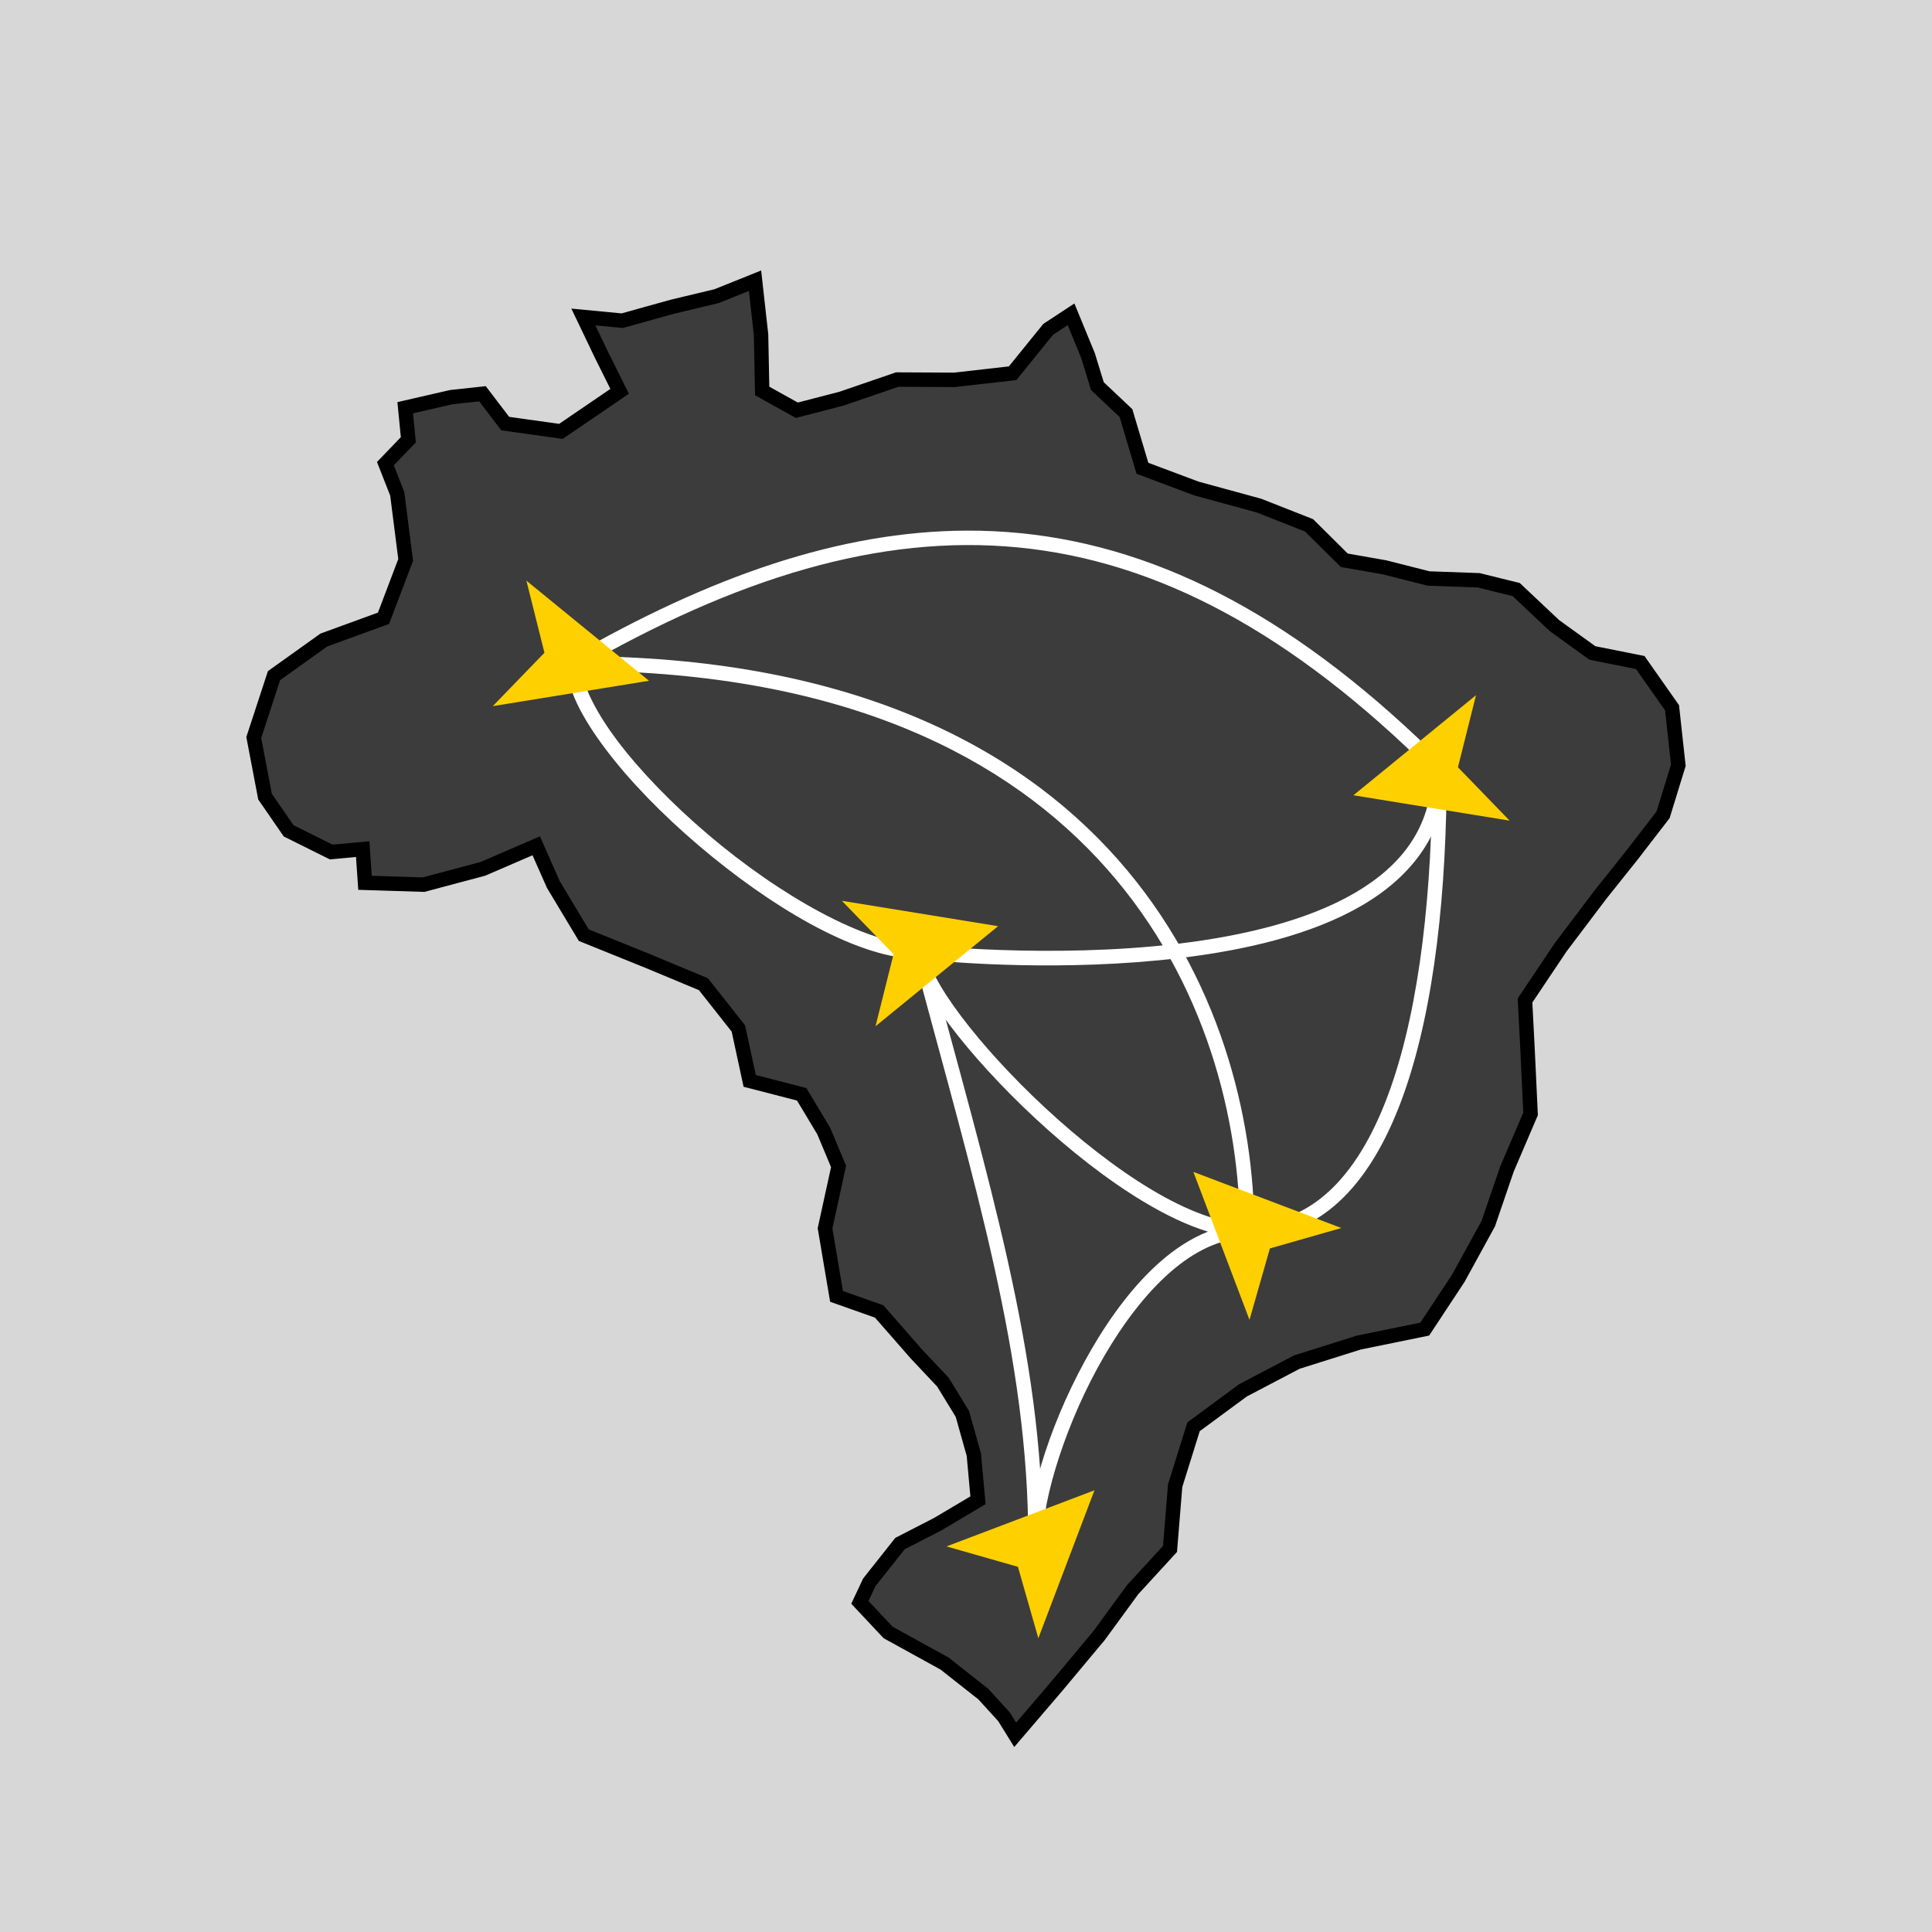
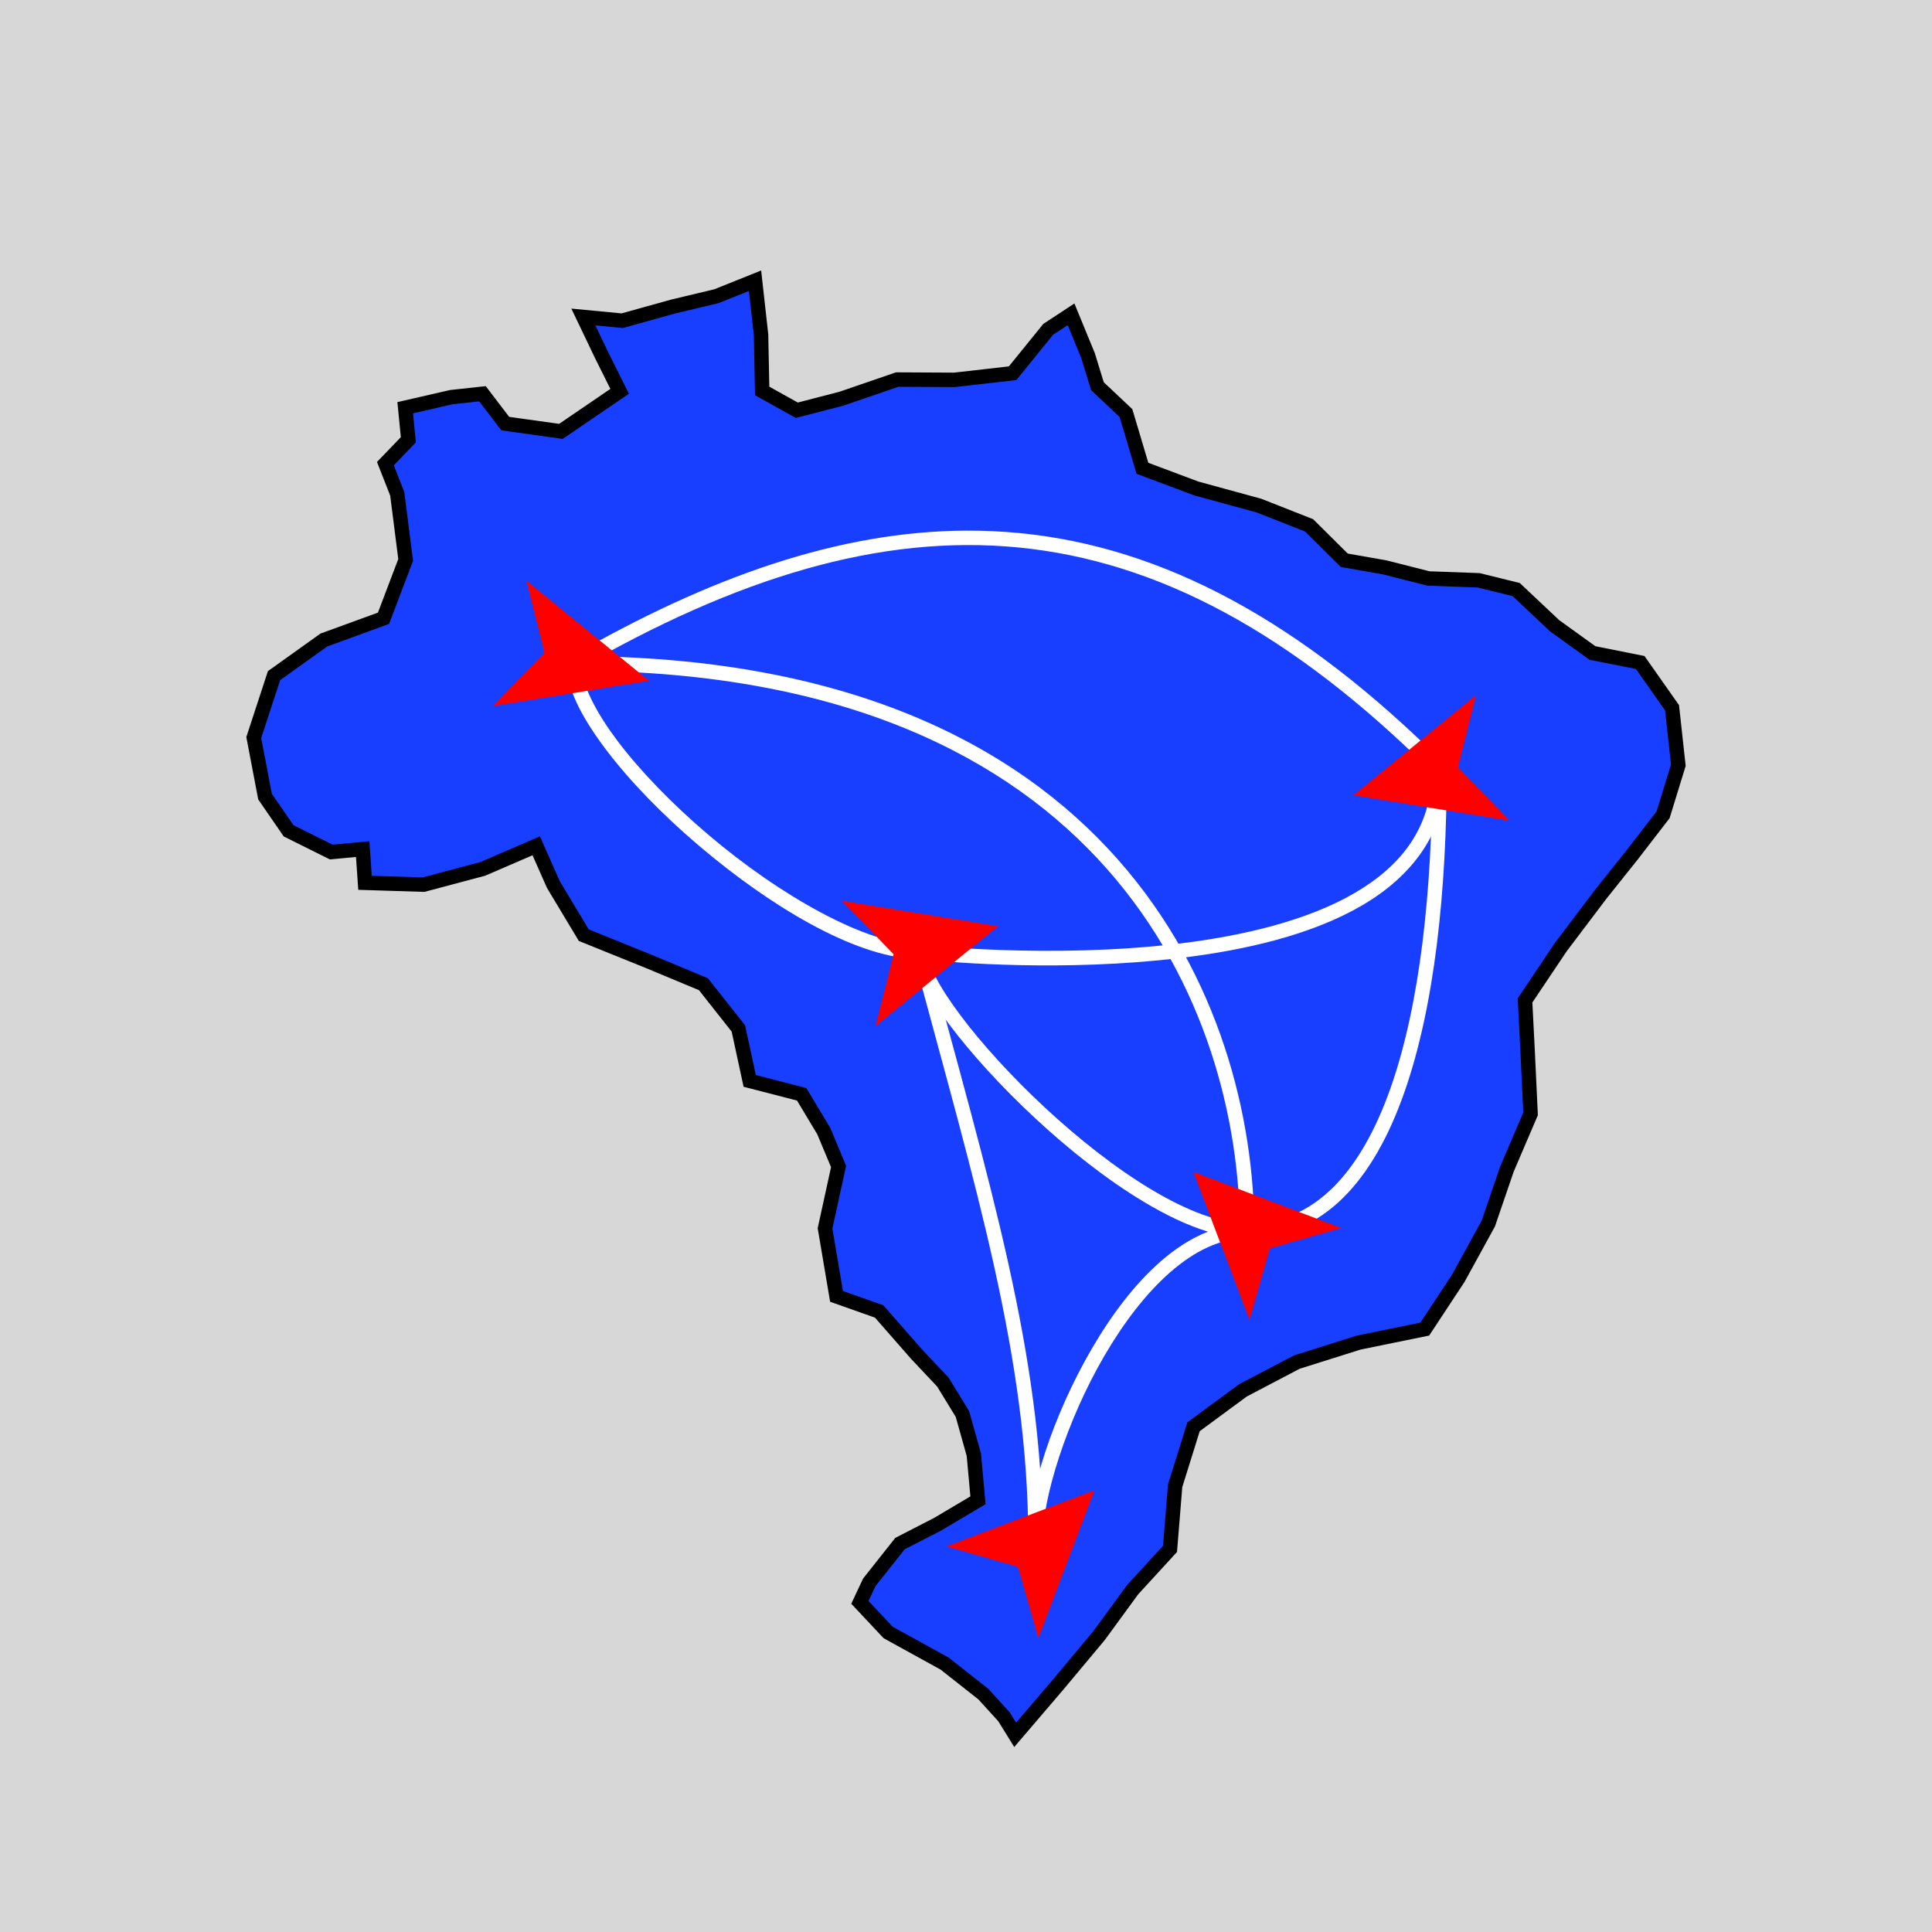
<svg xmlns="http://www.w3.org/2000/svg" width="1000" height="1000" viewBox="0 0 1000 1000" version="1.1" id="svg1">
  <defs id="defs1">
    </defs>
  <g id="layer1" style="display:inline">
    <rect style="display:inline;fill:#d7d7d7;stroke-width:9.947;stroke-linecap:square;stroke-miterlimit:3" id="rect1-6-3" width="1000" height="1000" x="0" y="0" />
  </g>
-   <path d="m 445.071,829.379 14.613,15.572 29.21,16.091 20.075,15.816 10.723,11.783 5.762,9.304 21.912,-25.617 21.507,-25.749 17.371,-23.763 19.352,-21.1 2.659,-32.706 9.523,-30.512 25.566,-18.843 27.916,-14.649 32.012,-10.084 34.192,-6.993 17.372,-26.335 15.513,-28.299 9.638,-28.169 12.24,-28.597 -1.551,-32.846 -1.323,-25.85 18.453,-27.536 20.484,-27.113 16.426,-20.58 16.095,-20.869 7.892,-25.649 -3.251,-29.737 -16.47,-23.436 -24.751,-4.932 -19.593,-14.12 -19.862,-18.701 -19.444,-4.802 -25.942,-0.934 -22.665,-5.751 -20.93,-3.674 -18.23,-18.084 -25.925,-10.213 -32.417,-8.861 -27.903,-10.461 -8.522,-28.569 -14.782,-13.938 -4.859,-15.827 -8.783,-21.358 -11.829,7.771 -18.42,22.726 -30.127,3.424 -29.607,-0.155 -28.914,9.931 -23.041,5.957 -17.934,-9.983 -0.582,-29.084 -3.117,-27.976 -19.895,7.99 -22.787,5.448 -26.065,7.255 -20.113,-1.921 9.431,19.711 9.351,18.77 -30.402,20.731 -28.822,-4.034 -11.772,-15.438 -16.131,1.751 -23.867,5.482 1.627,16.591 -11.877,12.341 6.13,15.62 4.355,34.225 -11.456,30.187 -30.868,11.253 -25.8,18.44 -10.495,32.041 5.829,30.579 12.211,17.71 22.056,10.974 16.285,-1.51 1.201,17.446 30.287,0.954 30.651,-8.156 27.684,-11.953 8.878,20.068 15.73,26.185 33.415,13.501 28.534,11.889 18.075,22.901 5.861,27.135 26.908,6.946 11.423,19.026 7.668,18.327 -7.007,32.036 5.948,35.201 22.058,7.803 19.315,22.046 13.722,14.575 10.068,16.464 5.909,21.052 2.147,23.6 -20.913,12.41 -19.468,10.009 -15.884,20.064 z" style="display:inline;fill:#3c3c3c;fill-rule:nonzero;stroke:#000000;stroke-width:7.47;stroke-linecap:square;stroke-linejoin:miter;stroke-dasharray:none" id="path24-9-0" />
-   <g id="g4" style="display:inline">
+   <path d="m 445.071,829.379 14.613,15.572 29.21,16.091 20.075,15.816 10.723,11.783 5.762,9.304 21.912,-25.617 21.507,-25.749 17.371,-23.763 19.352,-21.1 2.659,-32.706 9.523,-30.512 25.566,-18.843 27.916,-14.649 32.012,-10.084 34.192,-6.993 17.372,-26.335 15.513,-28.299 9.638,-28.169 12.24,-28.597 -1.551,-32.846 -1.323,-25.85 18.453,-27.536 20.484,-27.113 16.426,-20.58 16.095,-20.869 7.892,-25.649 -3.251,-29.737 -16.47,-23.436 -24.751,-4.932 -19.593,-14.12 -19.862,-18.701 -19.444,-4.802 -25.942,-0.934 -22.665,-5.751 -20.93,-3.674 -18.23,-18.084 -25.925,-10.213 -32.417,-8.861 -27.903,-10.461 -8.522,-28.569 -14.782,-13.938 -4.859,-15.827 -8.783,-21.358 -11.829,7.771 -18.42,22.726 -30.127,3.424 -29.607,-0.155 -28.914,9.931 -23.041,5.957 -17.934,-9.983 -0.582,-29.084 -3.117,-27.976 -19.895,7.99 -22.787,5.448 -26.065,7.255 -20.113,-1.921 9.431,19.711 9.351,18.77 -30.402,20.731 -28.822,-4.034 -11.772,-15.438 -16.131,1.751 -23.867,5.482 1.627,16.591 -11.877,12.341 6.13,15.62 4.355,34.225 -11.456,30.187 -30.868,11.253 -25.8,18.44 -10.495,32.041 5.829,30.579 12.211,17.71 22.056,10.974 16.285,-1.51 1.201,17.446 30.287,0.954 30.651,-8.156 27.684,-11.953 8.878,20.068 15.73,26.185 33.415,13.501 28.534,11.889 18.075,22.901 5.861,27.135 26.908,6.946 11.423,19.026 7.668,18.327 -7.007,32.036 5.948,35.201 22.058,7.803 19.315,22.046 13.722,14.575 10.068,16.464 5.909,21.052 2.147,23.6 -20.913,12.41 -19.468,10.009 -15.884,20.064 z" style="display:inline;fill:#183eff;fill-rule:nonzero;stroke:#000000;stroke-width:7.47;stroke-linecap:square;stroke-linejoin:miter;stroke-dasharray:none" id="path24-9-0" />
+   <g id="g4" style="display:inline;fill:#ffffff">
    <path style="baseline-shift:baseline;display:inline;overflow:visible;vector-effect:none;fill:#ffffff;stroke-width:0.996;stroke-linecap:square;stroke-miterlimit:0;enable-background:accumulate;stop-color:#000000" d="m 741.356,394.395 v 3.735 c 0,61.997 -6.259,121.461 -21.574,164.955 -7.657,21.747 -17.571,39.455 -29.835,51.571 -12.265,12.116 -26.73,18.763 -44.449,18.763 h -3.735 v 7.47 h 3.735 c 19.628,0 36.286,-7.669 49.697,-20.918 13.412,-13.249 23.728,-31.955 31.633,-54.403 15.808,-44.895 21.998,-104.943 21.998,-167.437 v -3.735 z" id="path12-3" />
    <path style="baseline-shift:baseline;display:inline;overflow:visible;vector-effect:none;fill:#ffffff;stroke-width:0.996;stroke-linecap:square;stroke-miterlimit:0;enable-background:accumulate;stop-color:#000000" d="m 296.92,339.618 -3.735,3.735 c 0,12.864 7.997,28.094 20.36,44.498 12.363,16.404 29.332,33.827 48.182,49.849 36.59,31.101 79.741,57.123 111.56,58.634 31.723,118.19 58.922,207.013 58.922,300.169 v 3.735 h 7.469 v -3.735 c 0,-95.343 -27.878,-185.284 -59.882,-304.726 l -3.608,-2.768 c -27.699,0 -72.63,-25.554 -109.625,-57 -18.498,-15.723 -35.141,-32.847 -47.054,-48.655 -10.422,-13.829 -17.038,-26.771 -18.532,-36.184 136.203,0.875 220.979,44.898 272.006,102.608 51.543,58.292 68.778,130.867 68.778,187.375 v 3.735 h 7.469 v -3.735 c 0,-58.024 -17.623,-132.349 -70.653,-192.324 -53.03,-59.975 -141.428,-105.211 -281.658,-105.211 z" id="path11-2" />
    <path style="baseline-shift:baseline;display:inline;overflow:visible;vector-effect:none;fill:#ffffff;stroke-width:0.996;stroke-linecap:square;stroke-miterlimit:3;enable-background:accumulate;stop-color:#000000" d="m 500.149,274.649 c -65.241,0.285 -132.485,23.547 -205.096,65.469 l -3.235,1.867 3.735,6.47 3.235,-1.867 c 82.192,-47.454 156.549,-70.282 228.477,-63.207 71.537,7.036 141.069,43.664 213.991,116.23 -0.531,28.933 -16.019,48.57 -40.063,62.596 -24.467,14.272 -57.669,22.193 -90.999,26.205 -66.661,8.024 -133.593,0.619 -133.593,0.619 l -4.147,-0.461 v 4.172 c 0,4.876 1.994,10.248 5.244,16.505 3.25,6.257 7.865,13.319 13.554,20.905 11.379,15.171 27.063,32.413 44.642,48.737 17.579,16.323 37.035,31.714 56.017,43.103 11.426,6.856 22.656,12.262 33.313,15.513 -8.616,3.399 -16.836,8.716 -24.513,15.433 -13.508,11.819 -25.522,27.835 -35.628,45.204 -20.212,34.739 -32.874,74.568 -32.874,98.36 v 3.735 h 7.469 v -3.735 c 0,-21.025 12.237,-60.871 31.862,-94.602 9.813,-16.866 21.452,-32.284 34.087,-43.341 12.636,-11.056 26.122,-17.672 39.868,-17.672 v -7.47 c -13.746,0 -31.377,-6.811 -49.742,-17.83 -18.365,-11.019 -37.501,-26.129 -54.78,-42.173 -17.279,-16.045 -32.717,-33.038 -43.747,-47.744 -5.515,-7.353 -9.926,-14.141 -12.9,-19.866 -1.819,-3.501 -2.87,-6.4 -3.56,-8.899 12.262,1.206 69.815,6.205 130.317,-1.078 33.895,-4.08 67.918,-12.031 93.871,-27.17 25.952,-15.139 43.87,-38.061 43.87,-70.528 v -1.546 l -1.093,-1.095 C 673.581,321.337 601.982,283.224 527.996,275.947 c -9.248,-0.91 -18.527,-1.338 -27.847,-1.297 z" id="path2-0" />
  </g>
-   <g id="g3" style="display:inline;fill:#ffd000">
-     <path id="path1-2-6-6" d="m 526.882,810.986 10.563,36.972 29.049,-76.585 -76.585,29.05 z" style="display:inline;fill:#ffd000;fill-opacity:1;fill-rule:nonzero;stroke:none;stroke-width:0.1" />
-     <path id="path1-2-1-1" d="m 657.301,646.184 36.972,-10.563 -76.585,-29.05 29.05,76.585 z" style="display:inline;fill:#ffd000;fill-opacity:1;fill-rule:nonzero;stroke:none;stroke-width:0.1" />
-     <path id="path1-2-1-4-1-5" d="m 462.501,493.891 -9.338,37.301 63.45,-51.8 -80.849,-13.135 z" style="display:inline;fill:#ffd000;fill-opacity:1;fill-rule:nonzero;stroke:none;stroke-width:0.1" />
-     <path id="path1-2-1-4-5" d="m 754.637,397.13 9.338,-37.301 -63.45,51.8 80.849,13.135 z" style="display:inline;fill:#ffd000;fill-opacity:1;fill-rule:nonzero;stroke:none;stroke-width:0.996;stroke-dasharray:none" />
-     <path id="path1-2-4" d="m 281.805,337.858 -26.737,27.634 80.849,-13.135 -63.45,-51.8 z" style="display:inline;fill:#ffd000;fill-opacity:1;fill-rule:nonzero;stroke:none;stroke-width:0.1" />
+   <g id="g3" style="display:inline;fill:#ff0000">
+     <path id="path1-2-6-6" d="m 526.882,810.986 10.563,36.972 29.049,-76.585 -76.585,29.05 z" style="display:inline;fill:#ff0000;fill-opacity:1;fill-rule:nonzero;stroke:none;stroke-width:0.1" />
+     <path id="path1-2-1-1" d="m 657.301,646.184 36.972,-10.563 -76.585,-29.05 29.05,76.585 z" style="display:inline;fill:#ff0000;fill-opacity:1;fill-rule:nonzero;stroke:none;stroke-width:0.1" />
+     <path id="path1-2-1-4-1-5" d="m 462.501,493.891 -9.338,37.301 63.45,-51.8 -80.849,-13.135 z" style="display:inline;fill:#ff0000;fill-opacity:1;fill-rule:nonzero;stroke:none;stroke-width:0.1" />
+     <path id="path1-2-1-4-5" d="m 754.637,397.13 9.338,-37.301 -63.45,51.8 80.849,13.135 z" style="display:inline;fill:#ff0000;fill-opacity:1;fill-rule:nonzero;stroke:none;stroke-width:0.996;stroke-dasharray:none" />
+     <path id="path1-2-4" d="m 281.805,337.858 -26.737,27.634 80.849,-13.135 -63.45,-51.8 z" style="display:inline;fill:#ff0000;fill-opacity:1;fill-rule:nonzero;stroke:none;stroke-width:0.1" />
  </g>
  <g id="layer4" style="display:none">
    <circle style="fill:#141414;fill-opacity:0.504;stroke-width:3.355;stroke-linecap:square;stroke-miterlimit:3" id="path1" cx="500" cy="500" r="500" />
  </g>
</svg>
